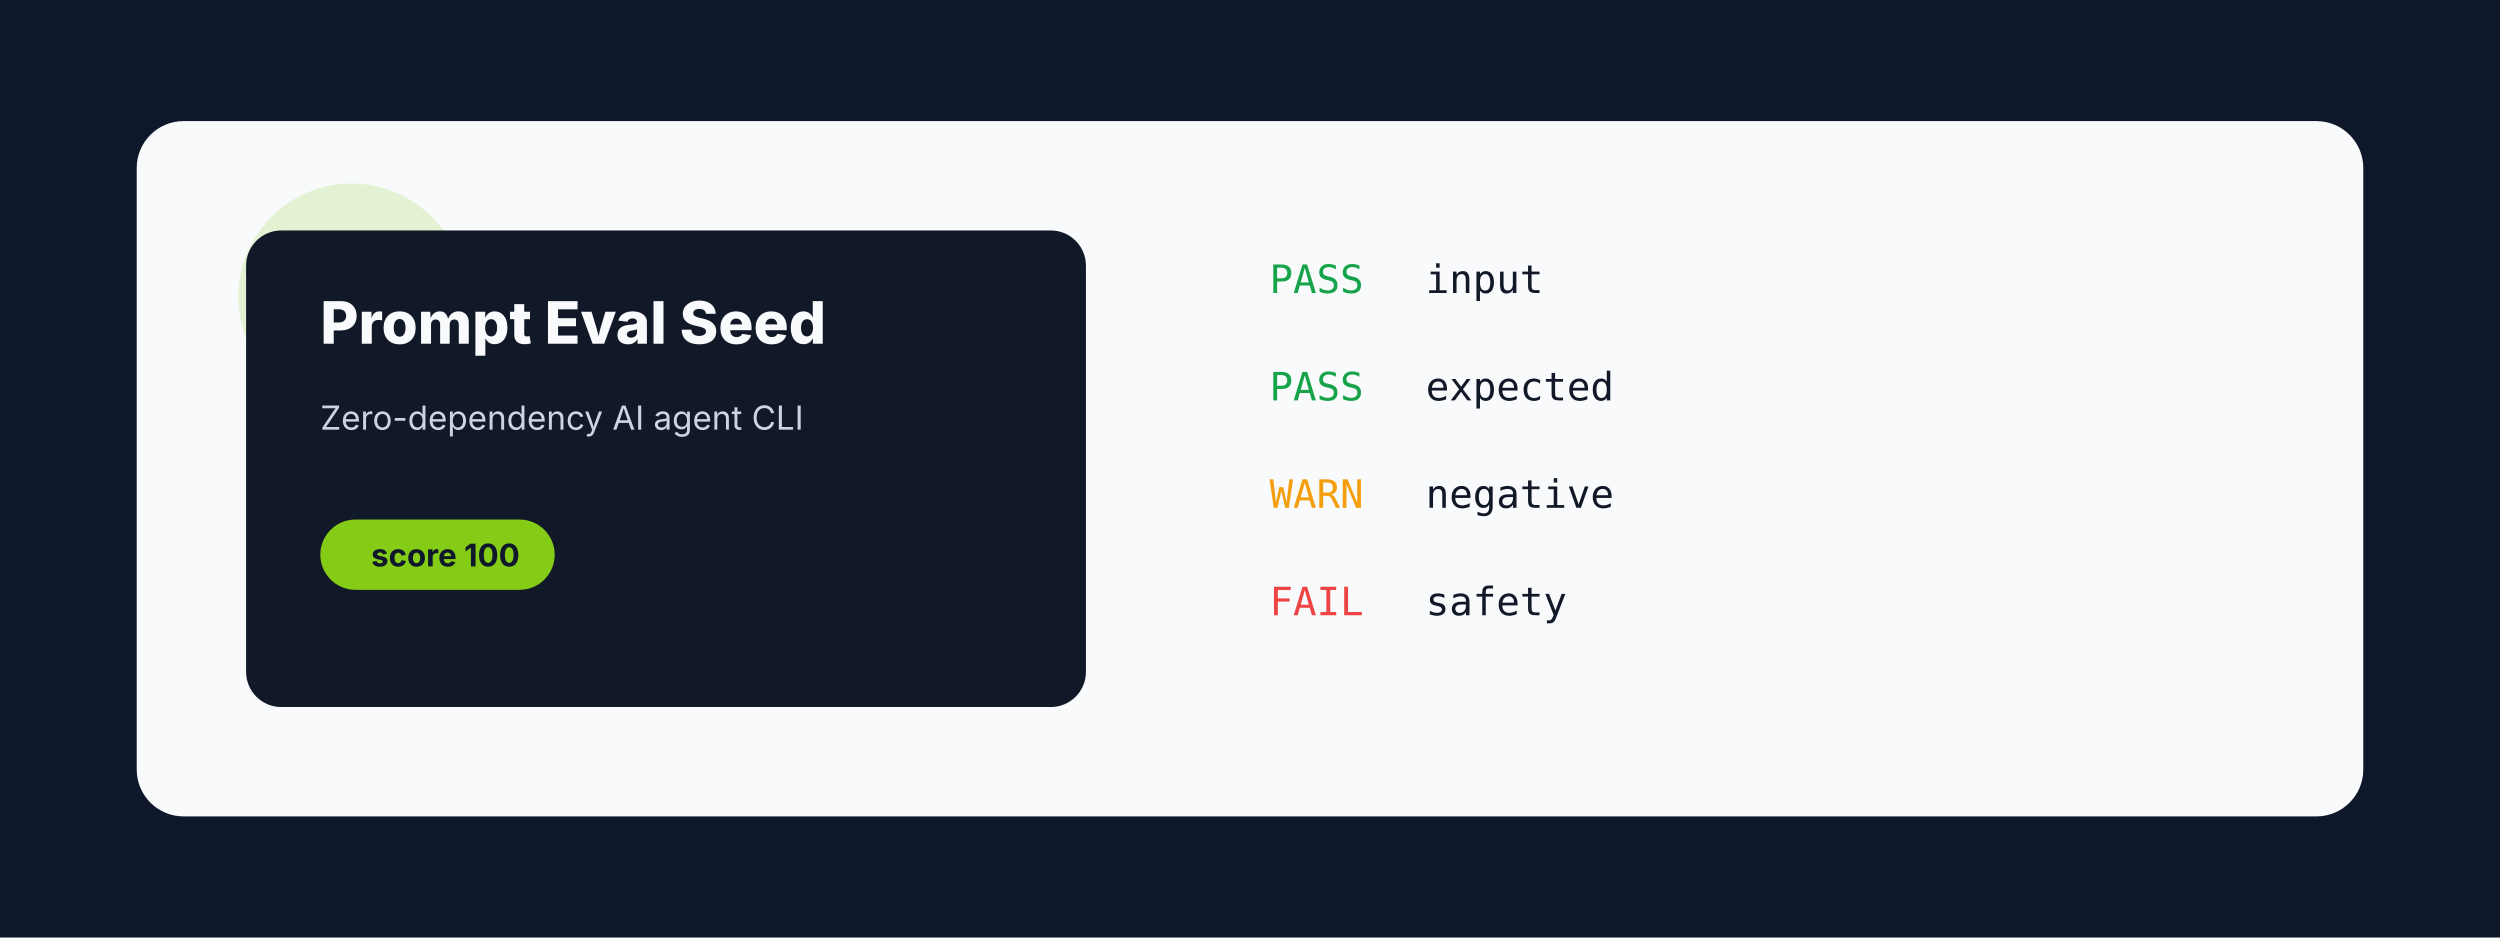
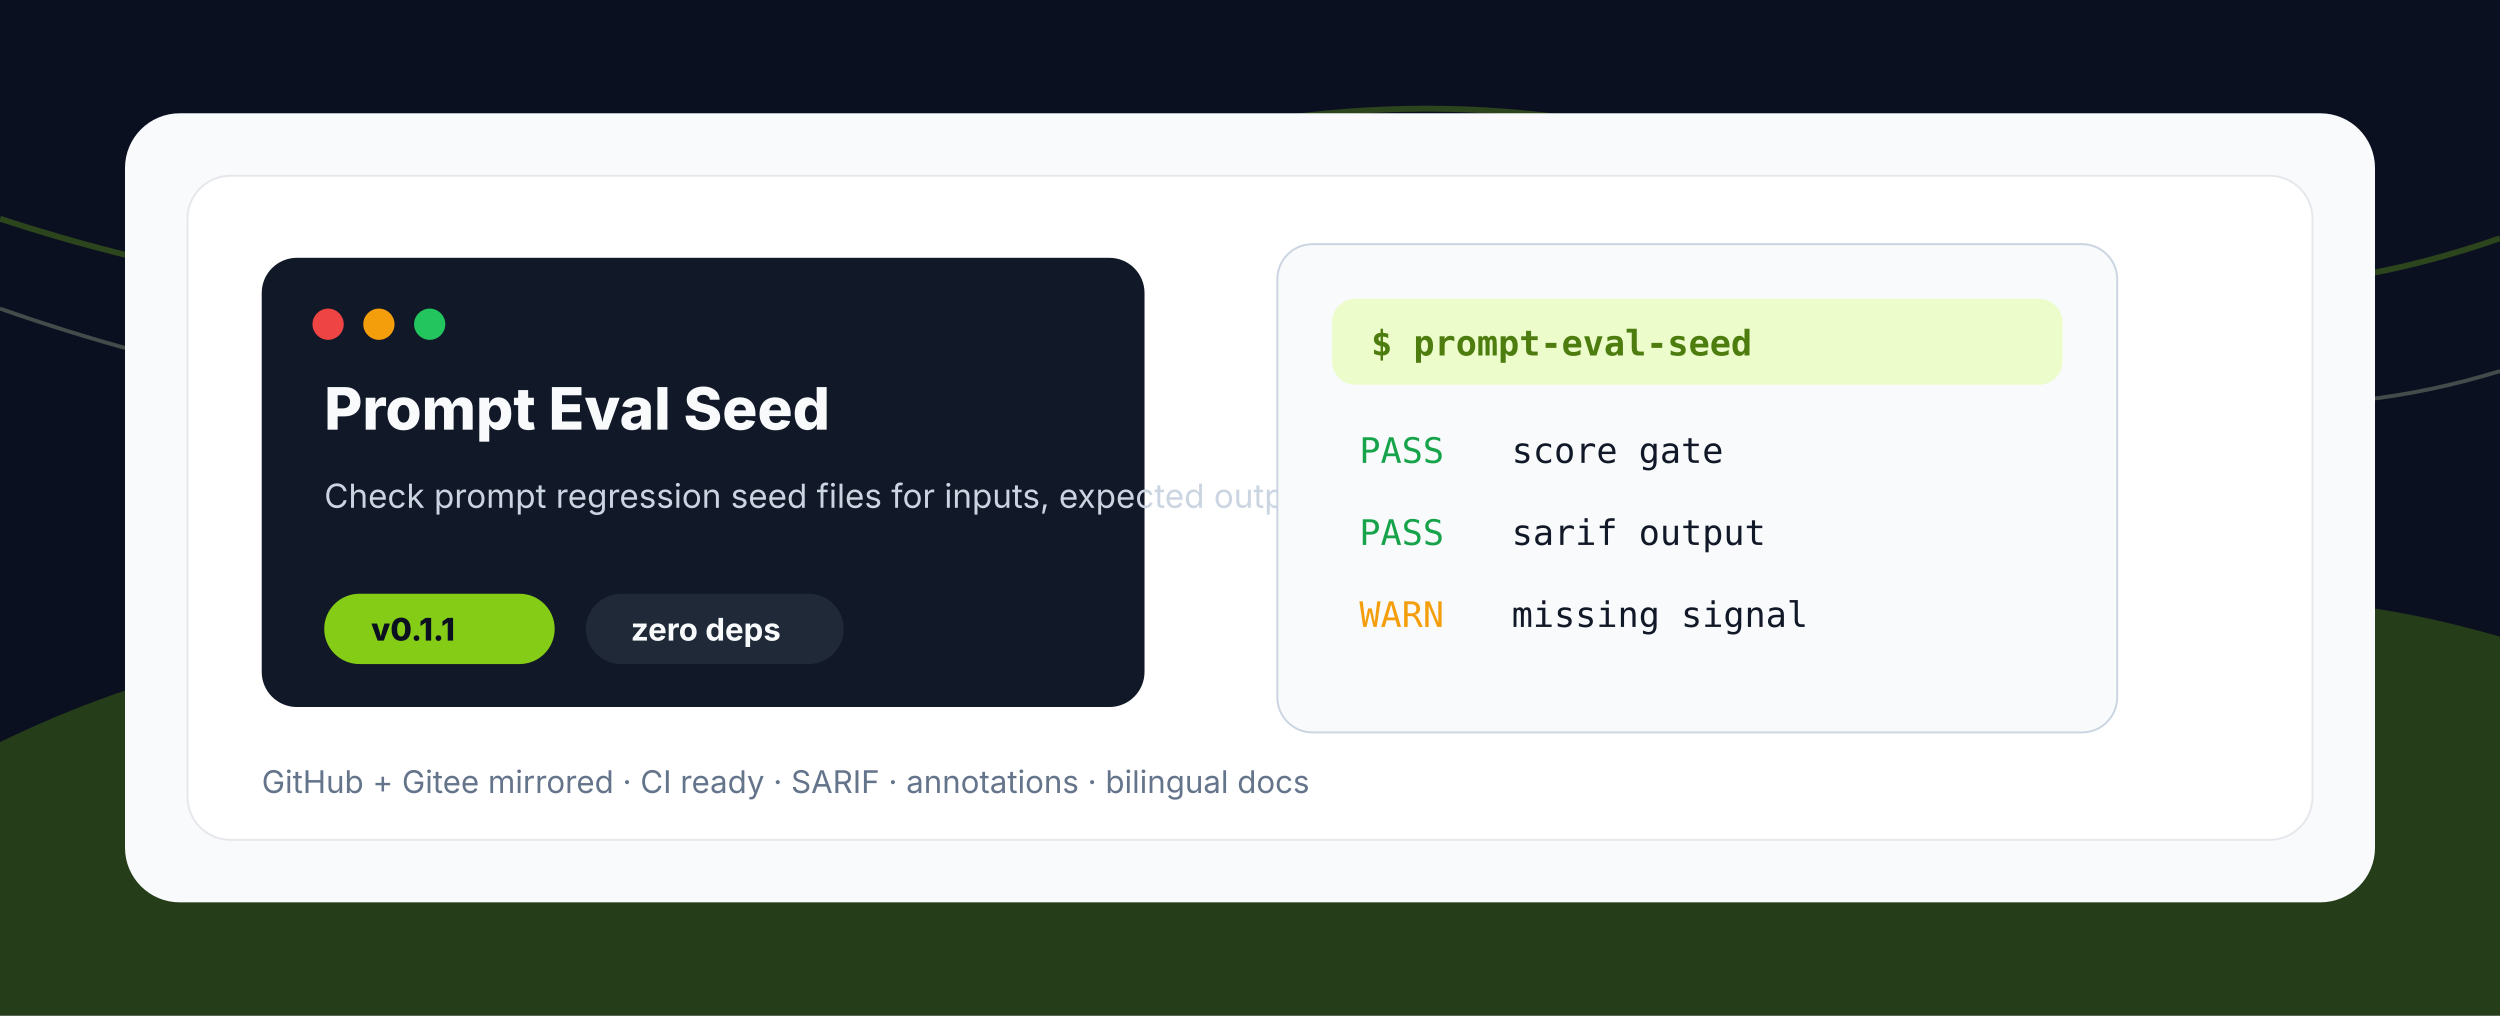
- <svg xmlns="http://www.w3.org/2000/svg" width="1280" height="480" viewBox="0 0 1280 480" fill="none">
-   <rect width="1280" height="480" fill="#0F172A" />
-   <rect x="70" y="62" width="1140" height="356" rx="24" fill="#F8FAFC" />
-   <circle cx="180" cy="152" r="58" fill="#84CC16" opacity=".18" />
-   <rect x="126" y="118" width="430" height="244" rx="18" fill="#111827" />
-   <text x="164" y="176" fill="#F8FAFC" font-family="Inter,Segoe UI,Arial,sans-serif" font-size="30" font-weight="800">Prompt Eval Seed</text>
-   <text x="164" y="220" fill="#CBD5E1" font-family="Inter,Segoe UI,Arial,sans-serif" font-size="17">Zero-dependency AI agent CLI</text>
-   <rect x="164" y="266" width="120" height="36" rx="18" fill="#84CC16" />
-   <text x="190" y="290" fill="#0F172A" font-family="Inter,Segoe UI,Arial,sans-serif" font-size="16" font-weight="700">score 100</text>
-   <g font-family="JetBrains Mono,Consolas,monospace" font-size="20">
-     <text x="650" y="150" fill="#16A34A">PASS</text>
-     <text x="730" y="150" fill="#111827">input</text>
-     <text x="650" y="205" fill="#16A34A">PASS</text>
-     <text x="730" y="205" fill="#111827">expected</text>
-     <text x="650" y="260" fill="#F59E0B">WARN</text>
-     <text x="730" y="260" fill="#111827">negative</text>
-     <text x="650" y="315" fill="#EF4444">FAIL</text>
-     <text x="730" y="315" fill="#111827">safety</text>
+ <svg xmlns="http://www.w3.org/2000/svg" width="1280" height="520" viewBox="0 0 1280 520" fill="none">
+   <rect width="1280" height="520" rx="0" fill="#0B1020" />
+   <path d="M0 380C154 305 298 318 440 368C617 431 759 447 924 365C1054 300 1163 292 1280 326V520H0V380Z" fill="#4D7C0F" opacity=".42" />
+   <path d="M0 112C171 168 323 165 506 99C675 38 809 42 970 107C1086 154 1173 159 1280 122" stroke="#84CC16" stroke-width="3" opacity=".28" />
+   <path d="M0 158C188 224 354 224 546 154C699 98 830 99 984 163C1098 211 1185 219 1280 190" stroke="#ECFCCB" stroke-width="2" opacity=".25" />
+   <rect x="64" y="58" width="1152" height="404" rx="28" fill="#F8FAFC" />
+   <rect x="96" y="90" width="1088" height="340" rx="22" fill="#FFFFFF" stroke="#E5E7EB" />
+   <rect x="134" y="132" width="452" height="230" rx="18" fill="#111827" />
+   <circle cx="168" cy="166" r="8" fill="#EF4444" />
+   <circle cx="194" cy="166" r="8" fill="#F59E0B" />
+   <circle cx="220" cy="166" r="8" fill="#22C55E" />
+   <text x="166" y="220" fill="#F8FAFC" font-family="Inter,Segoe UI,Arial,sans-serif" font-size="30" font-weight="800">Prompt Eval Seed</text>
+   <text x="166" y="260" fill="#CBD5E1" font-family="Inter,Segoe UI,Arial,sans-serif" font-size="17">Check prompt regression seed files for inputs, expected output, failure cases, and safety...</text>
+   <rect x="166" y="304" width="118" height="36" rx="18" fill="#84CC16" />
+   <text x="190" y="328" fill="#0B1020" font-family="Inter,Segoe UI,Arial,sans-serif" font-size="16" font-weight="800">v0.1.1</text>
+   <rect x="300" y="304" width="132" height="36" rx="18" fill="#1F2937" />
+   <text x="323" y="328" fill="#F8FAFC" font-family="Inter,Segoe UI,Arial,sans-serif" font-size="16" font-weight="700">zero deps</text>
+   <g transform="translate(654 125)">
+     <rect width="430" height="250" rx="18" fill="#F8FAFC" stroke="#CBD5E1" />
+     <rect x="28" y="28" width="374" height="44" rx="12" fill="#ECFCCB" />
+     <text x="48" y="57" fill="#4D7C0F" font-family="JetBrains Mono,Consolas,monospace" font-size="18" font-weight="700">$ prompt-eval-seed</text>
+     <text x="42" y="112" fill="#16A34A" font-family="JetBrains Mono,Consolas,monospace" font-size="18">PASS</text>
+     <text x="120" y="112" fill="#111827" font-family="JetBrains Mono,Consolas,monospace" font-size="18">score gate</text>
+     <text x="42" y="154" fill="#16A34A" font-family="JetBrains Mono,Consolas,monospace" font-size="18">PASS</text>
+     <text x="120" y="154" fill="#111827" font-family="JetBrains Mono,Consolas,monospace" font-size="18">sarif output</text>
+     <text x="42" y="196" fill="#F59E0B" font-family="JetBrains Mono,Consolas,monospace" font-size="18">WARN</text>
+     <text x="120" y="196" fill="#111827" font-family="JetBrains Mono,Consolas,monospace" font-size="18">missing signal</text>
  </g>
+   <text x="134" y="406" fill="#64748B" font-family="Inter,Segoe UI,Arial,sans-serif" font-size="16">GitHub + Gitee mirrored · CI ready · SARIF · annotations · bilingual docs</text>
</svg>
